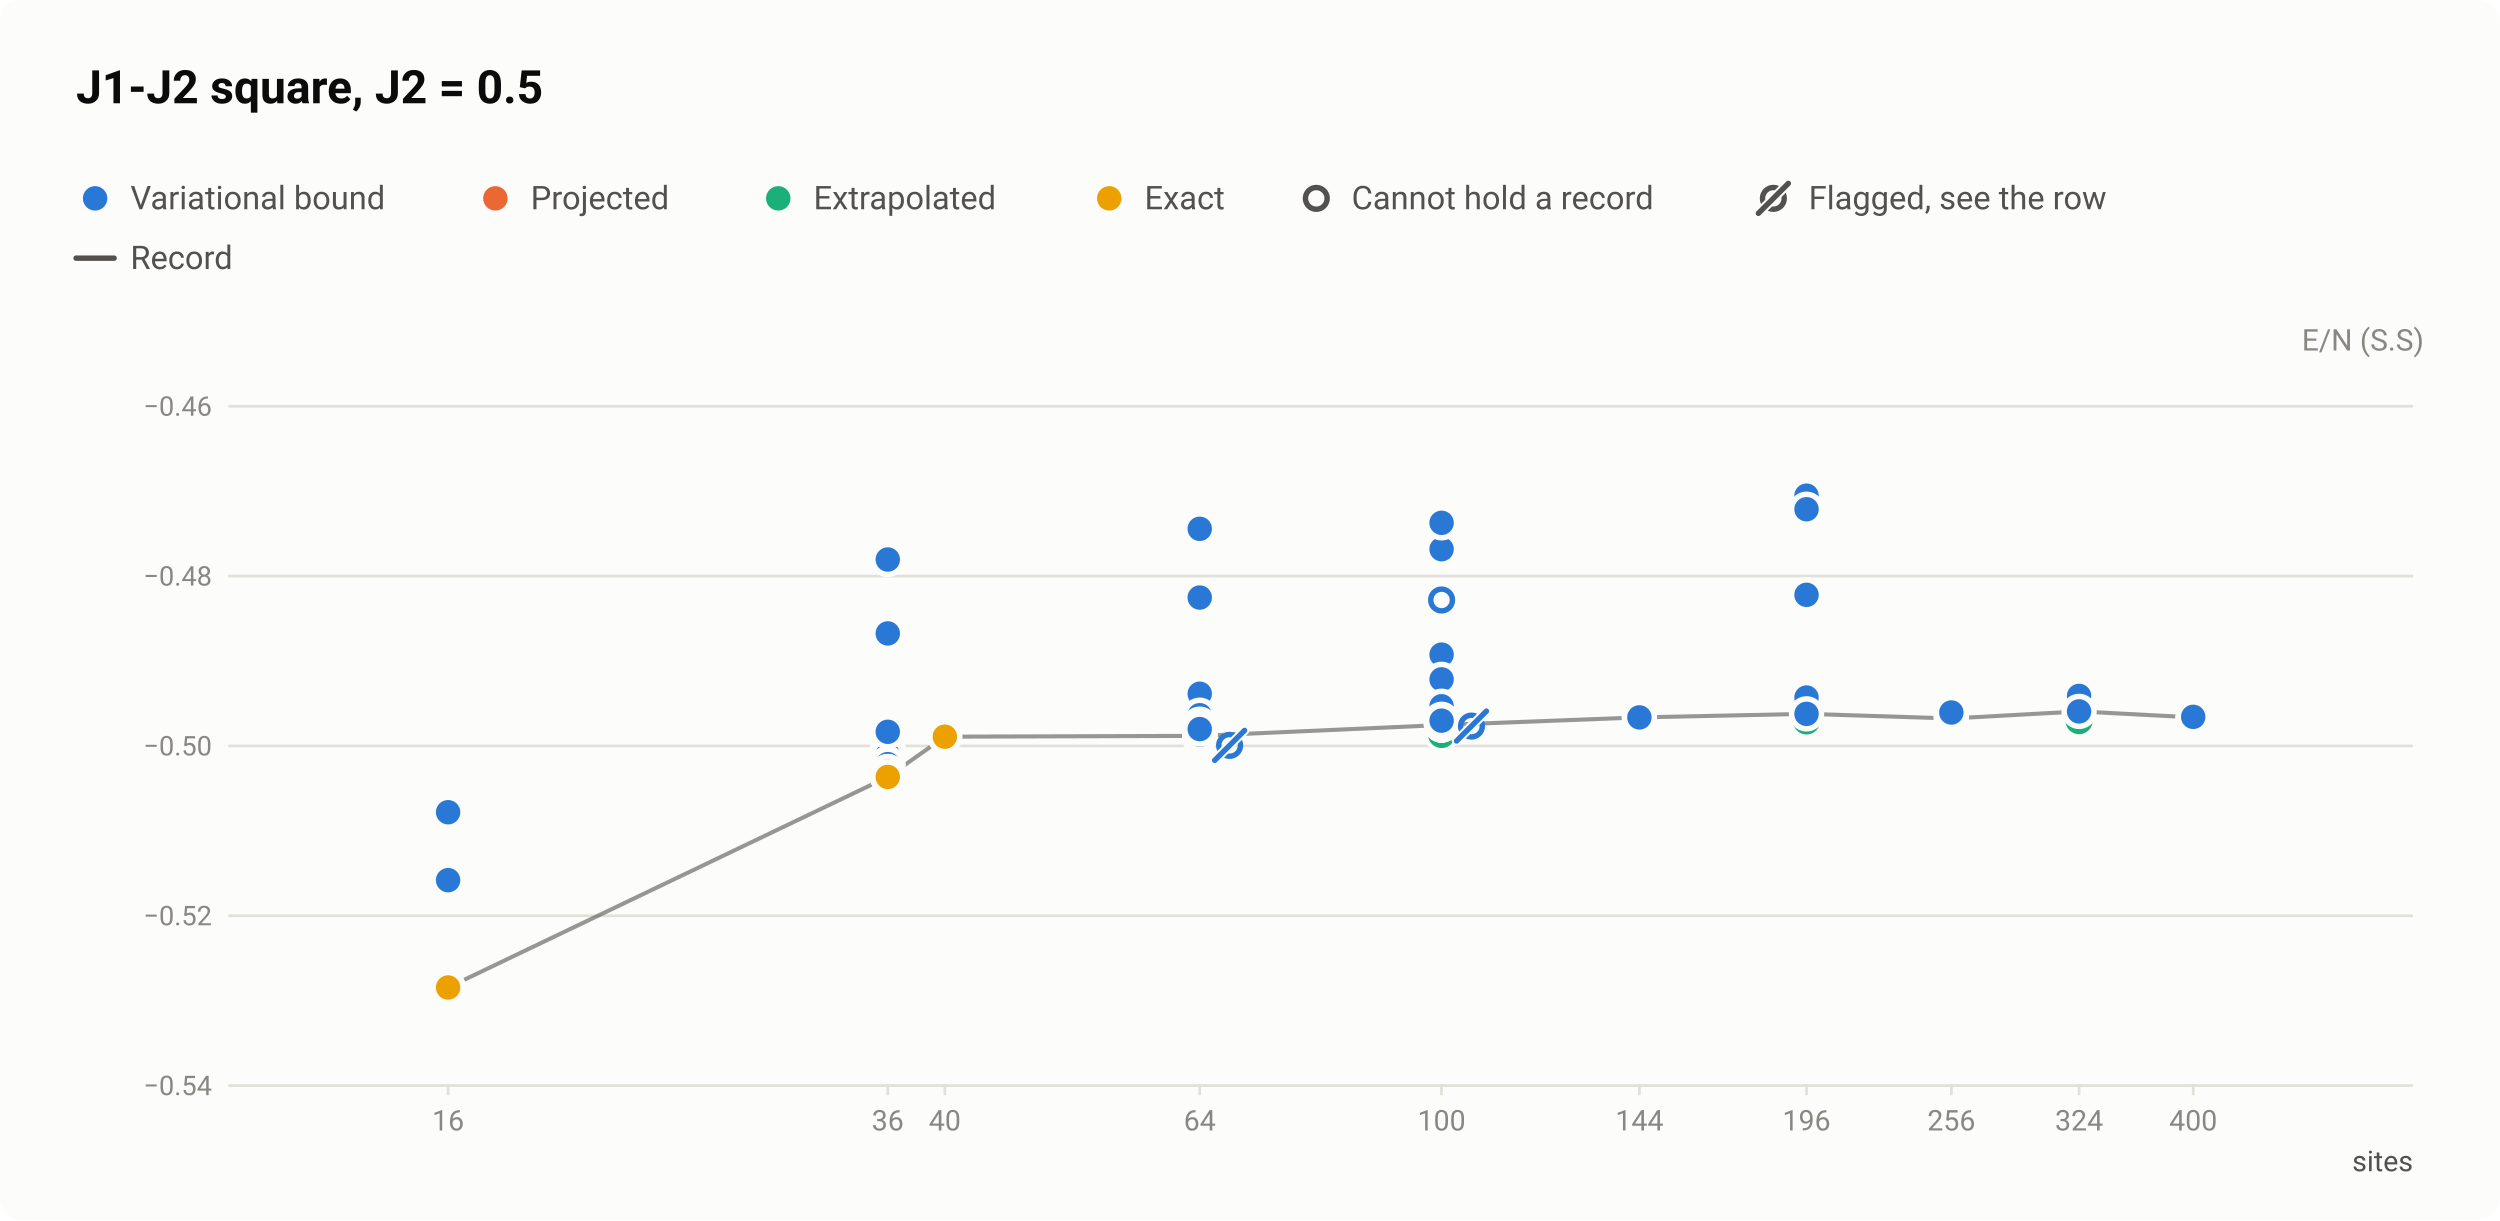
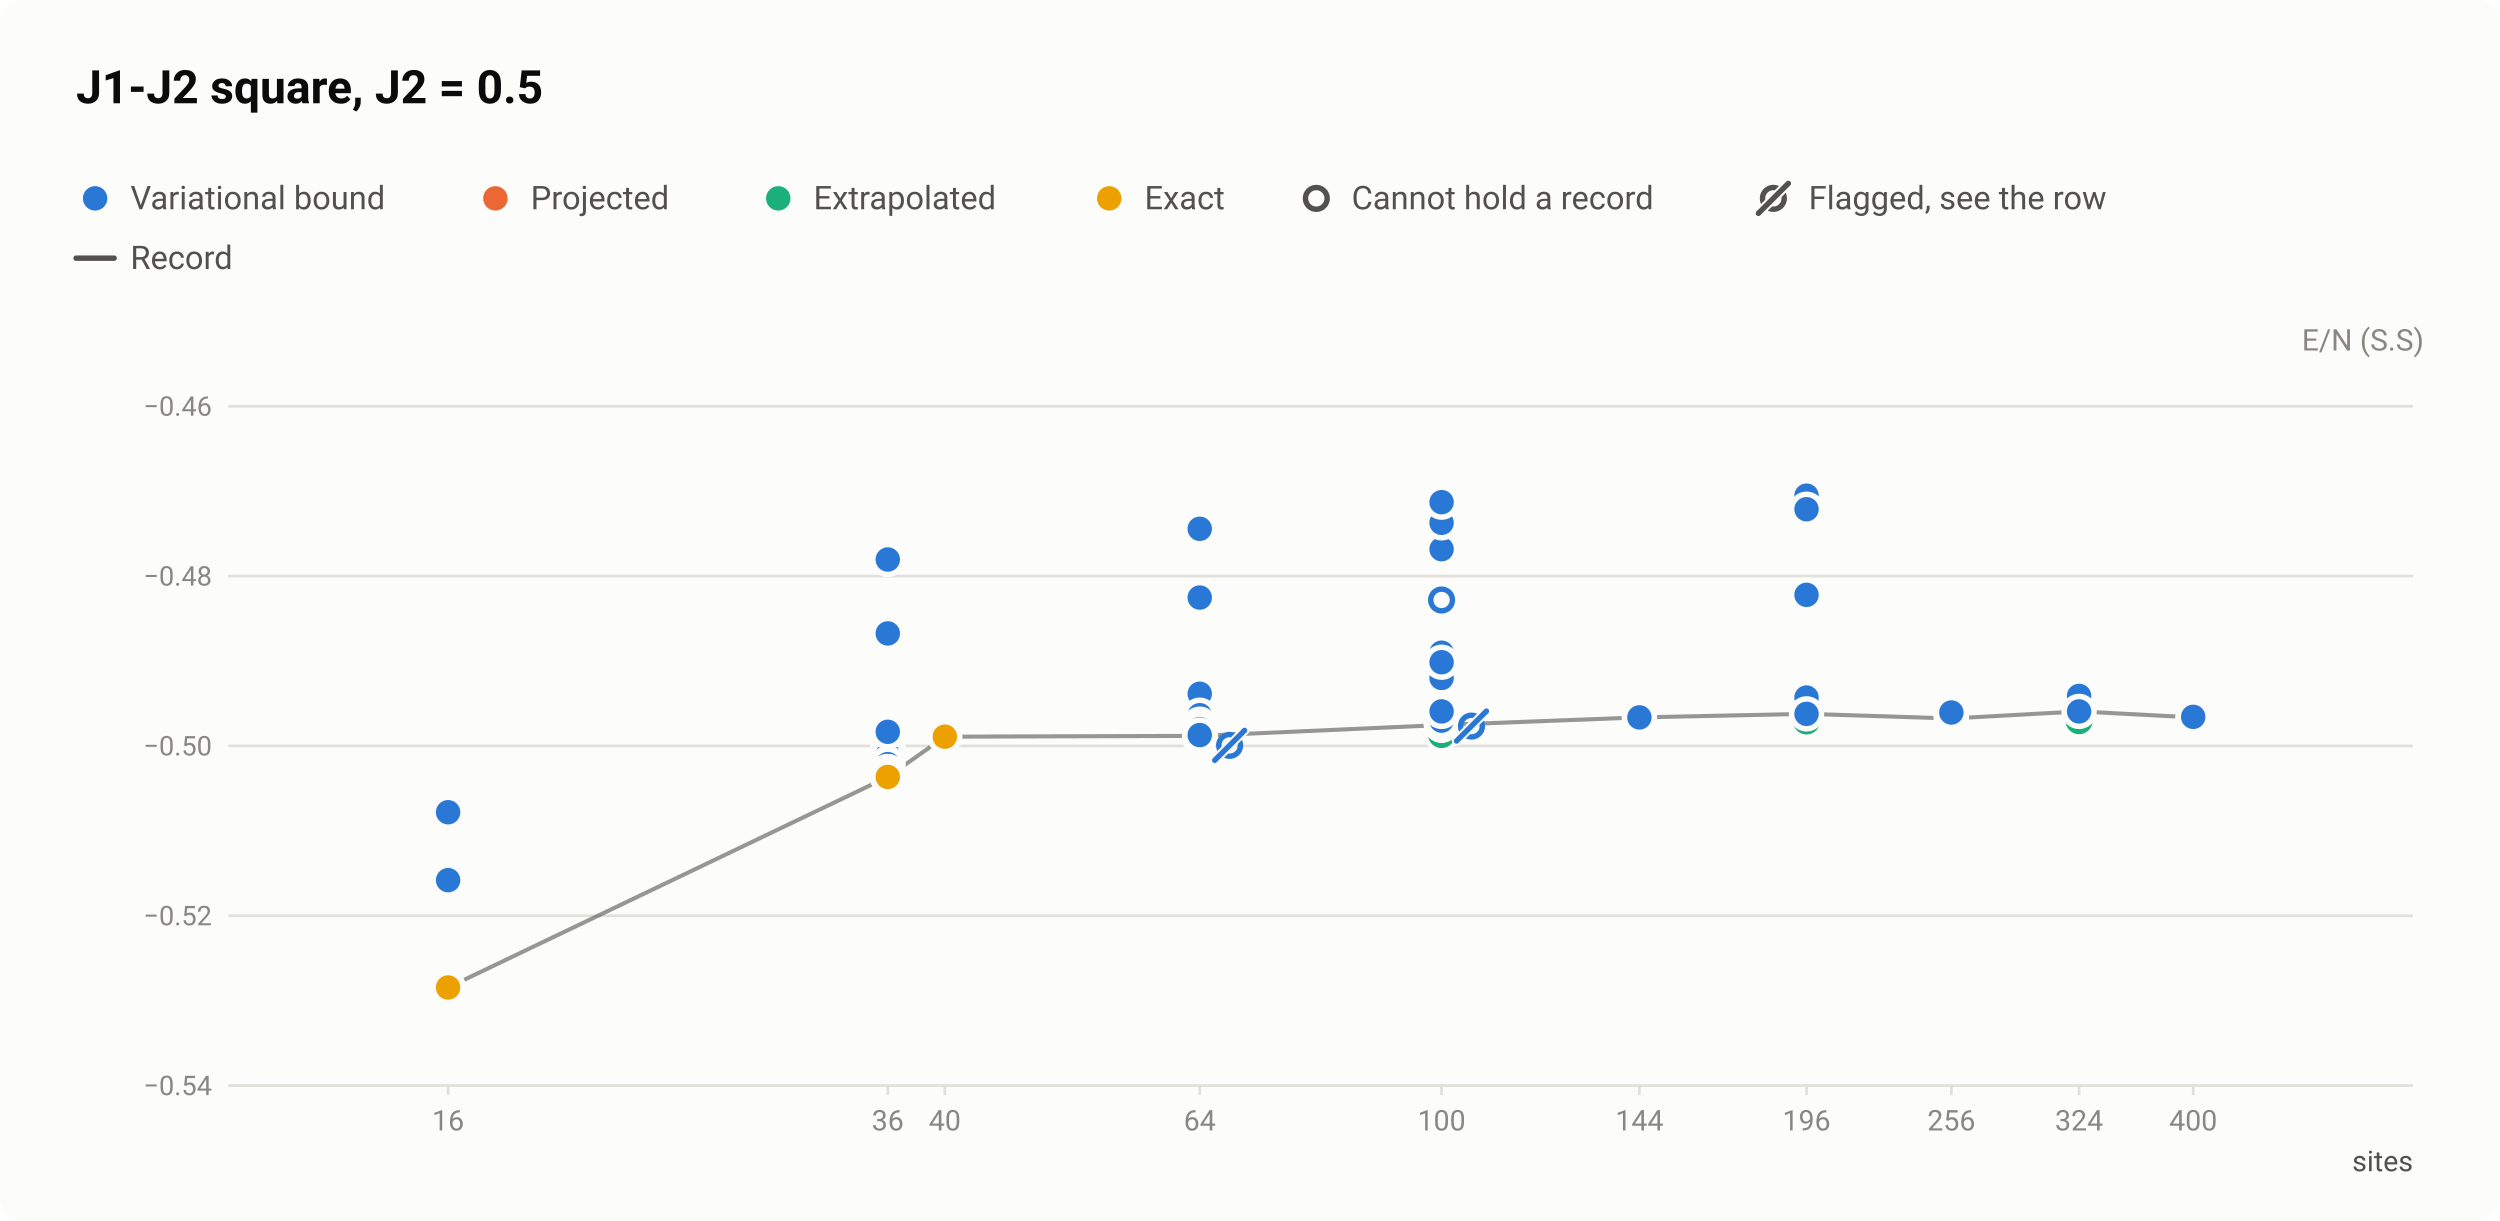
<svg xmlns="http://www.w3.org/2000/svg" width="920" height="449" viewBox="0 0 920 449" role="img" aria-labelledby="title desc">
  <style>text{font-family:system-ui,-apple-system,"Segoe UI",Roboto,"Helvetica Neue",Arial,sans-serif}</style>
  <rect width="920" height="449" rx="8" fill="#fcfcfb" />
  <text x="28" y="38" font-size="17" fill="#0b0b0b" font-weight="600">J1-J2 square, J2 = 0.5</text>
  <circle cx="35" cy="73" r="6.5" fill="#fcfcfb" />
  <circle cx="35" cy="73" r="4.5" fill="#2a78d6" />
  <text x="48" y="77" font-size="12" fill="#52514e">Variational bound</text>
  <circle cx="182.3" cy="73" r="6.5" fill="#fcfcfb" />
  <circle cx="182.3" cy="73" r="4.5" fill="#eb6834" />
  <text x="195.3" y="77" font-size="12" fill="#52514e">Projected</text>
  <circle cx="286.4" cy="73" r="6.5" fill="#fcfcfb" />
  <circle cx="286.4" cy="73" r="4.5" fill="#1baf7a" />
  <text x="299.4" y="77" font-size="12" fill="#52514e">Extrapolated</text>
  <circle cx="408.2" cy="73" r="6.5" fill="#fcfcfb" />
  <circle cx="408.2" cy="73" r="4.5" fill="#eda100" />
  <text x="421.2" y="77" font-size="12" fill="#52514e">Exact</text>
  <circle cx="484.4" cy="73" r="6.5" fill="#fcfcfb" />
  <circle cx="484.4" cy="73" r="4" fill="#fcfcfb" stroke="#52514e" stroke-width="2" />
  <text x="497.4" y="77" font-size="12" fill="#52514e">Cannot hold a record</text>
  <circle cx="652.6" cy="73" r="4" fill="none" stroke="#52514e" stroke-width="2" />
  <path d="M647.1 78.5L658.1 67.5" stroke="#fcfcfb" stroke-width="3.5" stroke-linecap="round" />
  <path d="M647.1 78.5L658.1 67.5" stroke="#52514e" stroke-width="2" stroke-linecap="round" />
  <text x="665.6" y="77" font-size="12" fill="#52514e">Flagged, see the row</text>
  <path d="M28 95H42" stroke="#52514e" stroke-width="2" stroke-linecap="round" />
  <text x="48" y="99" font-size="12" fill="#52514e">Record</text>
  <text x="892" y="129" font-size="11" fill="#898781" text-anchor="end">E/N (S.S)</text>
  <path d="M84 399.5H888" stroke="#e1e0d9" stroke-width="1" />
  <text x="78" y="403" font-size="10" fill="#898781" text-anchor="end" style="font-variant-numeric:tabular-nums">−0.54</text>
  <path d="M84 337H888" stroke="#e1e0d9" stroke-width="1" />
  <text x="78" y="340.5" font-size="10" fill="#898781" text-anchor="end" style="font-variant-numeric:tabular-nums">−0.52</text>
  <path d="M84 274.5H888" stroke="#e1e0d9" stroke-width="1" />
  <text x="78" y="278" font-size="10" fill="#898781" text-anchor="end" style="font-variant-numeric:tabular-nums">−0.50</text>
  <path d="M84 212H888" stroke="#e1e0d9" stroke-width="1" />
  <text x="78" y="215.5" font-size="10" fill="#898781" text-anchor="end" style="font-variant-numeric:tabular-nums">−0.48</text>
  <path d="M84 149.5H888" stroke="#e1e0d9" stroke-width="1" />
  <text x="78" y="153" font-size="10" fill="#898781" text-anchor="end" style="font-variant-numeric:tabular-nums">−0.46</text>
  <path d="M164.9 399v4" stroke="#e1e0d9" stroke-width="1" />
  <text x="164.9" y="416" font-size="10.5" fill="#898781" text-anchor="middle" style="font-variant-numeric:tabular-nums">16</text>
  <path d="M326.7 399v4" stroke="#e1e0d9" stroke-width="1" />
  <text x="326.7" y="416" font-size="10.5" fill="#898781" text-anchor="middle" style="font-variant-numeric:tabular-nums">36</text>
  <path d="M347.7 399v4" stroke="#e1e0d9" stroke-width="1" />
  <text x="347.7" y="416" font-size="10.5" fill="#898781" text-anchor="middle" style="font-variant-numeric:tabular-nums">40</text>
  <path d="M441.5 399v4" stroke="#e1e0d9" stroke-width="1" />
  <text x="441.5" y="416" font-size="10.5" fill="#898781" text-anchor="middle" style="font-variant-numeric:tabular-nums">64</text>
  <path d="M530.5 399v4" stroke="#e1e0d9" stroke-width="1" />
  <text x="530.5" y="416" font-size="10.5" fill="#898781" text-anchor="middle" style="font-variant-numeric:tabular-nums">100</text>
  <path d="M603.3 399v4" stroke="#e1e0d9" stroke-width="1" />
  <text x="603.3" y="416" font-size="10.5" fill="#898781" text-anchor="middle" style="font-variant-numeric:tabular-nums">144</text>
  <path d="M664.8 399v4" stroke="#e1e0d9" stroke-width="1" />
  <text x="664.8" y="416" font-size="10.5" fill="#898781" text-anchor="middle" style="font-variant-numeric:tabular-nums">196</text>
  <path d="M718.1 399v4" stroke="#e1e0d9" stroke-width="1" />
  <text x="718.1" y="416" font-size="10.5" fill="#898781" text-anchor="middle" style="font-variant-numeric:tabular-nums">256</text>
  <path d="M765.1 399v4" stroke="#e1e0d9" stroke-width="1" />
  <text x="765.1" y="416" font-size="10.5" fill="#898781" text-anchor="middle" style="font-variant-numeric:tabular-nums">324</text>
  <path d="M807.1 399v4" stroke="#e1e0d9" stroke-width="1" />
  <text x="807.1" y="416" font-size="10.5" fill="#898781" text-anchor="middle" style="font-variant-numeric:tabular-nums">400</text>
  <text x="888" y="431" font-size="10.5" fill="#52514e" text-anchor="end">sites</text>
  <path d="M164.9 363.4L326.7 285.9L347.7 271.1L441.5 270.8L530.5 266.8L603.3 264L664.8 262.7L718.1 264.4L765.1 261.8L807.1 264" fill="none" stroke="#52514e" stroke-width="1.5" stroke-linejoin="round" opacity="0.6" />
  <a class="pt" href="/instances/#r-J1J2_square_36_P_0_5-8cfd5f87">
    <circle cx="326.7" cy="285.9" r="6.5" fill="#fcfcfb" />
    <circle cx="326.7" cy="285.9" r="4" fill="#fcfcfb" stroke="#1baf7a" stroke-width="2" />
  </a>
  <a class="pt" href="/instances/#r-J1J2_square_36_P_0_5-20568100">
    <circle cx="326.7" cy="285.9" r="6.5" fill="#fcfcfb" />
    <circle cx="326.7" cy="285.9" r="4" fill="#fcfcfb" stroke="#1baf7a" stroke-width="2" />
  </a>
  <a class="pt" href="/instances/#r-J1J2_square_36_P_0_5-94738eef">
    <circle cx="326.7" cy="275.2" r="6.5" fill="#fcfcfb" />
    <circle cx="326.7" cy="275.2" r="4" fill="#fcfcfb" stroke="#2a78d6" stroke-width="2" />
  </a>
  <a class="pt" href="/instances/#r-J1J2_square_36_P_0_5-f36d2972">
    <circle cx="326.7" cy="274.6" r="6.5" fill="#fcfcfb" />
    <circle cx="326.7" cy="274.6" r="4" fill="#fcfcfb" stroke="#2a78d6" stroke-width="2" />
  </a>
  <a class="pt" href="/instances/#r-J1J2_square_36_P_0_5-a50ea934">
    <circle cx="326.7" cy="283.3" r="6.5" fill="#fcfcfb" />
    <circle cx="326.7" cy="283.3" r="4" fill="#fcfcfb" stroke="#2a78d6" stroke-width="2" />
  </a>
  <a class="pt" href="/instances/#r-J1J2_square_64_P_0_5-7c41cbb0">
    <circle cx="441.5" cy="271.1" r="6.5" fill="#fcfcfb" />
    <circle cx="441.5" cy="271.1" r="4" fill="#fcfcfb" stroke="#1baf7a" stroke-width="2" />
  </a>
  <a class="pt" href="/instances/#r-J1J2_square_64_P_0_5-4157ab2d">
    <circle cx="441.5" cy="271.5" r="6.5" fill="#fcfcfb" />
    <circle cx="441.5" cy="271.5" r="4" fill="#fcfcfb" stroke="#1baf7a" stroke-width="2" />
  </a>
  <a class="pt" href="/instances/#r-J1J2_square_64_P_0_5-bf96b868">
    <circle cx="441.5" cy="268.1" r="6.5" fill="#fcfcfb" />
    <circle cx="441.5" cy="268.1" r="4" fill="#fcfcfb" stroke="#2a78d6" stroke-width="2" />
  </a>
  <a class="pt" href="/instances/#r-J1J2_square_64_P_0_5-f9896996">
    <circle cx="441.5" cy="269.2" r="6.5" fill="#fcfcfb" />
    <circle cx="441.5" cy="269.2" r="4" fill="#fcfcfb" stroke="#2a78d6" stroke-width="2" />
  </a>
  <a class="pt" href="/instances/#r-J1J2_square_100_P_0_5-0d29e698">
    <circle cx="530.5" cy="266.9" r="6.5" fill="#fcfcfb" />
    <circle cx="530.5" cy="266.9" r="4" fill="#fcfcfb" stroke="#1baf7a" stroke-width="2" />
  </a>
  <a class="pt" href="/instances/#r-J1J2_square_100_P_0_5-436a35de">
    <circle cx="530.5" cy="267.2" r="6.5" fill="#fcfcfb" />
    <circle cx="530.5" cy="267.2" r="4" fill="#fcfcfb" stroke="#1baf7a" stroke-width="2" />
  </a>
  <a class="pt" href="/instances/#r-J1J2_square_100_P_0_5-c8ae4a0b">
    <circle cx="530.5" cy="270.3" r="6.5" fill="#fcfcfb" />
    <circle cx="530.5" cy="270.3" r="4" fill="#fcfcfb" stroke="#1baf7a" stroke-width="2" />
  </a>
  <a class="pt" href="/instances/#r-J1J2_square_100_P_0_5-bd24830a">
    <circle cx="530.5" cy="265.9" r="6.5" fill="#fcfcfb" />
    <circle cx="530.5" cy="265.9" r="4" fill="#fcfcfb" stroke="#2a78d6" stroke-width="2" />
  </a>
  <a class="pt" href="/instances/#r-J1J2_square_100_P_0_5-ba376dfb">
    <circle cx="530.5" cy="191.5" r="6.5" fill="#fcfcfb" />
    <circle cx="530.5" cy="191.5" r="4" fill="#fcfcfb" stroke="#2a78d6" stroke-width="2" />
  </a>
  <a class="pt" href="/instances/#r-J1J2_square_100_P_0_5-ba8561f0">
    <circle cx="530.5" cy="220.8" r="6.5" fill="#fcfcfb" />
    <circle cx="530.5" cy="220.8" r="4" fill="#fcfcfb" stroke="#2a78d6" stroke-width="2" />
  </a>
  <a class="pt" href="/instances/#r-J1J2_square_100_P_0_5-ca9441f3">
    <circle cx="530.5" cy="263.9" r="6.5" fill="#fcfcfb" />
    <circle cx="530.5" cy="263.9" r="4" fill="#fcfcfb" stroke="#2a78d6" stroke-width="2" />
  </a>
  <a class="pt" href="/instances/#r-J1J2_square_100_P_0_5-b865bd5e">
    <circle cx="530.5" cy="266.7" r="6.5" fill="#fcfcfb" />
    <circle cx="530.5" cy="266.7" r="4" fill="#fcfcfb" stroke="#2a78d6" stroke-width="2" />
  </a>
  <a class="pt" href="/instances/#r-J1J2_square_196_P_0_5-58d82d4d">
    <circle cx="664.8" cy="265.3" r="6.5" fill="#fcfcfb" />
    <circle cx="664.8" cy="265.3" r="4" fill="#fcfcfb" stroke="#1baf7a" stroke-width="2" />
  </a>
  <a class="pt" href="/instances/#r-J1J2_square_256_P_0_5-29c941f7">
    <circle cx="718.1" cy="262.3" r="6.5" fill="#fcfcfb" />
    <circle cx="718.1" cy="262.3" r="4" fill="#fcfcfb" stroke="#2a78d6" stroke-width="2" />
  </a>
  <a class="pt" href="/instances/#r-J1J2_square_324_P_0_5-aa3663c4">
    <circle cx="765.1" cy="265.2" r="6.5" fill="#fcfcfb" />
    <circle cx="765.1" cy="265.2" r="4" fill="#fcfcfb" stroke="#1baf7a" stroke-width="2" />
  </a>
  <a class="pt" href="/instances/#r-J1J2_square_400_P_0_5-1e467208">
    <circle cx="807.1" cy="264.1" r="6.5" fill="#fcfcfb" />
    <circle cx="807.1" cy="264.1" r="4" fill="#fcfcfb" stroke="#1baf7a" stroke-width="2" />
  </a>
  <a class="pt" href="/instances/#r-J1J2_square_16_P_0_5-f0c0b678">
    <circle cx="164.9" cy="363.4" r="6.5" fill="#fcfcfb" />
    <circle cx="164.9" cy="363.4" r="4.5" fill="#2a78d6" />
  </a>
  <a class="pt" href="/instances/#r-J1J2_square_16_P_0_5-cc10bf40">
    <circle cx="164.9" cy="363.4" r="6.5" fill="#fcfcfb" />
    <circle cx="164.9" cy="363.4" r="4.5" fill="#2a78d6" />
  </a>
  <a class="pt" href="/instances/#r-J1J2_square_16_P_0_5-7477c6d7">
    <circle cx="164.9" cy="323.9" r="6.5" fill="#fcfcfb" />
    <circle cx="164.9" cy="323.9" r="4.5" fill="#2a78d6" />
  </a>
  <a class="pt" href="/instances/#r-J1J2_square_16_P_0_5-4921131a">
    <circle cx="164.9" cy="298.9" r="6.5" fill="#fcfcfb" />
    <circle cx="164.9" cy="298.9" r="4.5" fill="#2a78d6" />
  </a>
  <a class="pt" href="/instances/#r-J1J2_square_16_P_0_5-66acd975">
    <circle cx="164.9" cy="363.4" r="6.5" fill="#fcfcfb" />
    <circle cx="164.9" cy="363.4" r="4.5" fill="#2a78d6" />
  </a>
  <a class="pt" href="/instances/#r-J1J2_square_36_P_0_5-b8ed88b5">
    <circle cx="326.7" cy="285.9" r="6.5" fill="#fcfcfb" />
    <circle cx="326.7" cy="285.9" r="4.5" fill="#2a78d6" />
  </a>
  <a class="pt" href="/instances/#r-J1J2_square_36_P_0_5-40590522">
    <circle cx="326.7" cy="285.7" r="6.5" fill="#fcfcfb" />
    <circle cx="326.7" cy="285.7" r="4.5" fill="#2a78d6" />
  </a>
  <a class="pt" href="/instances/#r-J1J2_square_36_P_0_5-97faa9ed">
    <circle cx="326.7" cy="277.6" r="6.5" fill="#fcfcfb" />
    <circle cx="326.7" cy="277.6" r="4.5" fill="#2a78d6" />
  </a>
  <a class="pt" href="/instances/#r-J1J2_square_36_P_0_5-7c4038d0">
    <circle cx="326.7" cy="282.1" r="6.5" fill="#fcfcfb" />
    <circle cx="326.7" cy="282.1" r="4.5" fill="#2a78d6" />
  </a>
  <a class="pt" href="/instances/#r-J1J2_square_36_P_0_5-6451bead">
    <circle cx="326.7" cy="233.1" r="6.5" fill="#fcfcfb" />
    <circle cx="326.7" cy="233.1" r="4.5" fill="#2a78d6" />
  </a>
  <a class="pt" href="/instances/#r-J1J2_square_36_P_0_5-0c5ff5b1">
    <circle cx="326.7" cy="205.9" r="6.5" fill="#fcfcfb" />
    <circle cx="326.7" cy="205.9" r="4.5" fill="#2a78d6" />
  </a>
  <a class="pt" href="/instances/#r-J1J2_square_36_P_0_5-9ad4136f">
    <circle cx="326.7" cy="285.8" r="6.5" fill="#fcfcfb" />
    <circle cx="326.7" cy="285.8" r="4.5" fill="#2a78d6" />
  </a>
  <a class="pt" href="/instances/#r-J1J2_square_36_P_0_5-fd38dfff">
    <circle cx="326.7" cy="285.7" r="6.5" fill="#fcfcfb" />
    <circle cx="326.7" cy="285.7" r="4.5" fill="#2a78d6" />
  </a>
  <a class="pt" href="/instances/#r-J1J2_square_36_P_0_5-38aa99fb">
    <circle cx="326.7" cy="285.4" r="6.5" fill="#fcfcfb" />
    <circle cx="326.7" cy="285.4" r="4.5" fill="#2a78d6" />
  </a>
  <a class="pt" href="/instances/#r-J1J2_square_36_P_0_5-d9203e5e">
    <circle cx="326.7" cy="279.8" r="6.5" fill="#fcfcfb" />
    <circle cx="326.7" cy="279.8" r="4.5" fill="#2a78d6" />
  </a>
  <a class="pt" href="/instances/#r-J1J2_square_36_P_0_5-c30c17bd">
    <circle cx="326.7" cy="277.7" r="6.5" fill="#fcfcfb" />
    <circle cx="326.7" cy="277.7" r="4.5" fill="#2a78d6" />
  </a>
  <a class="pt" href="/instances/#r-J1J2_square_36_P_0_5-adf727fd">
    <circle cx="326.7" cy="284.1" r="6.5" fill="#fcfcfb" />
    <circle cx="326.7" cy="284.1" r="4.5" fill="#2a78d6" />
  </a>
  <a class="pt" href="/instances/#r-J1J2_square_36_P_0_5-510ae964">
    <circle cx="326.7" cy="285.2" r="6.5" fill="#fcfcfb" />
    <circle cx="326.7" cy="285.2" r="4.5" fill="#2a78d6" />
  </a>
  <a class="pt" href="/instances/#r-J1J2_square_36_P_0_5-75b0808d">
    <circle cx="326.7" cy="285.8" r="6.5" fill="#fcfcfb" />
    <circle cx="326.7" cy="285.8" r="4.5" fill="#2a78d6" />
  </a>
  <a class="pt" href="/instances/#r-J1J2_square_36_P_0_5-7fc19388">
    <circle cx="326.7" cy="285.9" r="6.5" fill="#fcfcfb" />
    <circle cx="326.7" cy="285.9" r="4.5" fill="#2a78d6" />
  </a>
  <a class="pt" href="/instances/#r-J1J2_square_36_P_0_5-dd962e07">
    <circle cx="326.7" cy="285.9" r="6.5" fill="#fcfcfb" />
    <circle cx="326.7" cy="285.9" r="4.5" fill="#2a78d6" />
  </a>
  <a class="pt" href="/instances/#r-J1J2_square_36_P_0_5-cf5580cd">
    <circle cx="326.7" cy="269.3" r="6.5" fill="#fcfcfb" />
    <circle cx="326.7" cy="269.3" r="4.5" fill="#2a78d6" />
  </a>
  <a class="pt" href="/instances/#r-J1J2_square_36_P_0_5-96c5892e">
    <circle cx="326.7" cy="280.9" r="6.5" fill="#fcfcfb" />
    <circle cx="326.7" cy="280.9" r="4.5" fill="#2a78d6" />
  </a>
  <a class="pt" href="/instances/#r-J1J2_square_36_P_0_5-51cee0f9">
    <circle cx="326.7" cy="281.2" r="6.5" fill="#fcfcfb" />
    <circle cx="326.7" cy="281.2" r="4.5" fill="#2a78d6" />
  </a>
  <a class="pt" href="/instances/#r-J1J2_square_36_P_0_5-d69ace1f">
    <circle cx="326.7" cy="284.2" r="6.5" fill="#fcfcfb" />
    <circle cx="326.7" cy="284.2" r="4.5" fill="#2a78d6" />
  </a>
  <a class="pt" href="/instances/#r-J1J2_square_36_P_0_5-032ac67d">
    <circle cx="326.7" cy="283.9" r="6.5" fill="#fcfcfb" />
    <circle cx="326.7" cy="283.9" r="4.5" fill="#2a78d6" />
  </a>
  <a class="pt" href="/instances/#r-J1J2_square_36_P_0_5-5988ccac">
    <circle cx="326.7" cy="284.1" r="6.5" fill="#fcfcfb" />
    <circle cx="326.7" cy="284.1" r="4.5" fill="#2a78d6" />
  </a>
  <a class="pt" href="/instances/#r-J1J2_square_36_P_0_5-8caa8a73">
    <circle cx="326.7" cy="284" r="6.5" fill="#fcfcfb" />
    <circle cx="326.7" cy="284" r="4.5" fill="#2a78d6" />
  </a>
+   <a class="pt" href="/instances/#r-J1J2_square_36_P_0_5-c0e4b50a">
+     <circle cx="326.7" cy="285.8" r="6.5" fill="#fcfcfb" />
+     <circle cx="326.7" cy="285.8" r="4.5" fill="#2a78d6" />
+   </a>
  <a class="pt" href="/instances/#r-J1J2_square_64_P_0_5-90a86484">
    <circle cx="441.5" cy="270.8" r="6.5" fill="#fcfcfb" />
    <circle cx="441.5" cy="270.8" r="4.5" fill="#2a78d6" />
  </a>
  <a class="pt" href="/instances/#r-J1J2_square_64_P_0_5-8bc1dbc4">
    <circle cx="441.5" cy="269.8" r="6.5" fill="#fcfcfb" />
    <circle cx="441.5" cy="269.8" r="4.5" fill="#2a78d6" />
  </a>
  <a class="pt" href="/instances/#r-J1J2_square_64_P_0_5-a2d499ba">
    <circle cx="441.5" cy="263.2" r="6.5" fill="#fcfcfb" />
    <circle cx="441.5" cy="263.2" r="4.5" fill="#2a78d6" />
  </a>
  <a class="pt" href="/instances/#r-J1J2_square_64_P_0_5-f9c26691">
    <circle cx="441.5" cy="255.3" r="6.5" fill="#fcfcfb" />
    <circle cx="441.5" cy="255.3" r="4.5" fill="#2a78d6" />
  </a>
  <a class="pt" href="/instances/#r-J1J2_square_64_P_0_5-cd3e8d7f">
    <circle cx="441.5" cy="219.9" r="6.5" fill="#fcfcfb" />
    <circle cx="441.5" cy="219.9" r="4.5" fill="#2a78d6" />
  </a>
  <a class="pt" href="/instances/#r-J1J2_square_64_P_0_5-84457ced">
    <circle cx="441.5" cy="194.6" r="6.5" fill="#fcfcfb" />
    <circle cx="441.5" cy="194.6" r="4.5" fill="#2a78d6" />
  </a>
  <a class="pt" href="/instances/#r-J1J2_square_64_P_0_5-9df4f994">
    <circle cx="441.5" cy="269.5" r="6.5" fill="#fcfcfb" />
    <circle cx="441.5" cy="269.5" r="4.5" fill="#2a78d6" />
  </a>
  <a class="pt" href="/instances/#r-J1J2_square_64_P_0_5-820cddb6">
    <circle cx="441.5" cy="263.2" r="6.5" fill="#fcfcfb" />
    <circle cx="441.5" cy="263.2" r="4.5" fill="#2a78d6" />
  </a>
  <a class="pt" href="/instances/#r-J1J2_square_64_P_0_5-f1cc1a4e">
    <circle cx="441.5" cy="269.5" r="6.5" fill="#fcfcfb" />
    <circle cx="441.5" cy="269.5" r="4.5" fill="#2a78d6" />
  </a>
  <a class="pt" href="/instances/#r-J1J2_square_64_P_0_5-d2766279">
    <circle cx="441.5" cy="270.4" r="6.5" fill="#fcfcfb" />
    <circle cx="441.5" cy="270.4" r="4.5" fill="#2a78d6" />
  </a>
  <a class="pt" href="/instances/#r-J1J2_square_64_P_0_5-77a6c966">
    <circle cx="441.5" cy="266.5" r="6.5" fill="#fcfcfb" />
    <circle cx="441.5" cy="266.5" r="4.5" fill="#2a78d6" />
  </a>
  <a class="pt" href="/instances/#r-J1J2_square_64_P_0_5-7dbe9573">
    <circle cx="441.5" cy="267.6" r="6.5" fill="#fcfcfb" />
    <circle cx="441.5" cy="267.6" r="4.5" fill="#2a78d6" />
  </a>
  <a class="pt" href="/instances/#r-J1J2_square_64_P_0_5-59ffdf2d">
    <circle cx="441.5" cy="268.3" r="6.5" fill="#fcfcfb" />
    <circle cx="441.5" cy="268.3" r="4.5" fill="#2a78d6" />
  </a>
+   <a class="pt" href="/instances/#r-J1J2_square_64_P_0_5-b78ab302">
+     <circle cx="441.5" cy="270.5" r="6.5" fill="#fcfcfb" />
+     <circle cx="441.5" cy="270.5" r="4.5" fill="#2a78d6" />
+   </a>
  <a class="pt" href="/instances/#r-J1J2_square_100_P_0_5-20d3710a">
    <circle cx="530.5" cy="258.8" r="6.5" fill="#fcfcfb" />
    <circle cx="530.5" cy="258.8" r="4.5" fill="#2a78d6" />
  </a>
  <a class="pt" href="/instances/#r-J1J2_square_100_P_0_5-1f1857ad">
    <circle cx="530.5" cy="266.6" r="6.5" fill="#fcfcfb" />
    <circle cx="530.5" cy="266.6" r="4.5" fill="#2a78d6" />
  </a>
  <a class="pt" href="/instances/#r-J1J2_square_100_P_0_5-e7161a29">
    <circle cx="530.5" cy="259.6" r="6.5" fill="#fcfcfb" />
    <circle cx="530.5" cy="259.6" r="4.5" fill="#2a78d6" />
  </a>
  <a class="pt" href="/instances/#r-J1J2_square_100_P_0_5-5882cf39">
    <circle cx="530.5" cy="260.2" r="6.5" fill="#fcfcfb" />
    <circle cx="530.5" cy="260.2" r="4.5" fill="#2a78d6" />
  </a>
  <a class="pt" href="/instances/#r-J1J2_square_100_P_0_5-eadf26d7">
    <circle cx="530.5" cy="247.1" r="6.5" fill="#fcfcfb" />
    <circle cx="530.5" cy="247.1" r="4.5" fill="#2a78d6" />
  </a>
  <a class="pt" href="/instances/#r-J1J2_square_100_P_0_5-1b97fb43">
    <circle cx="530.5" cy="202.1" r="6.5" fill="#fcfcfb" />
    <circle cx="530.5" cy="202.1" r="4.5" fill="#2a78d6" />
  </a>
  <a class="pt" href="/instances/#r-J1J2_square_100_P_0_5-dbd2d87d">
    <circle cx="530.5" cy="192.4" r="6.5" fill="#fcfcfb" />
    <circle cx="530.5" cy="192.4" r="4.5" fill="#2a78d6" />
  </a>
  <a class="pt" href="/instances/#r-J1J2_square_100_P_0_5-01c51f6b">
    <circle cx="530.5" cy="266.8" r="6.5" fill="#fcfcfb" />
    <circle cx="530.5" cy="266.8" r="4.5" fill="#2a78d6" />
  </a>
  <a class="pt" href="/instances/#r-J1J2_square_100_P_0_5-222e496c">
    <circle cx="530.5" cy="266.6" r="6.5" fill="#fcfcfb" />
    <circle cx="530.5" cy="266.6" r="4.5" fill="#2a78d6" />
  </a>
  <a class="pt" href="/instances/#r-J1J2_square_100_P_0_5-fde6ab0d">
    <circle cx="530.5" cy="266.4" r="6.5" fill="#fcfcfb" />
    <circle cx="530.5" cy="266.4" r="4.5" fill="#2a78d6" />
  </a>
  <a class="pt" href="/instances/#r-J1J2_square_100_P_0_5-106137cc">
    <circle cx="530.5" cy="266.8" r="6.5" fill="#fcfcfb" />
    <circle cx="530.5" cy="266.8" r="4.5" fill="#2a78d6" />
  </a>
  <a class="pt" href="/instances/#r-J1J2_square_100_P_0_5-550cfc5a">
    <circle cx="530.5" cy="266.8" r="6.5" fill="#fcfcfb" />
    <circle cx="530.5" cy="266.8" r="4.5" fill="#2a78d6" />
  </a>
  <a class="pt" href="/instances/#r-J1J2_square_100_P_0_5-4acf1166">
    <circle cx="530.5" cy="266.7" r="6.5" fill="#fcfcfb" />
    <circle cx="530.5" cy="266.7" r="4.5" fill="#2a78d6" />
  </a>
  <a class="pt" href="/instances/#r-J1J2_square_100_P_0_5-d3aec6be">
    <circle cx="530.5" cy="259" r="6.5" fill="#fcfcfb" />
    <circle cx="530.5" cy="259" r="4.5" fill="#2a78d6" />
  </a>
  <a class="pt" href="/instances/#r-J1J2_square_100_P_0_5-56fb2faf">
    <circle cx="530.5" cy="265.2" r="6.5" fill="#fcfcfb" />
    <circle cx="530.5" cy="265.2" r="4.5" fill="#2a78d6" />
  </a>
  <a class="pt" href="/instances/#r-J1J2_square_100_P_0_5-4231b866">
    <circle cx="530.5" cy="266.3" r="6.5" fill="#fcfcfb" />
    <circle cx="530.5" cy="266.3" r="4.5" fill="#2a78d6" />
  </a>
  <a class="pt" href="/instances/#r-J1J2_square_100_P_0_5-55885c5f">
    <circle cx="530.5" cy="258.5" r="6.5" fill="#fcfcfb" />
    <circle cx="530.5" cy="258.5" r="4.5" fill="#2a78d6" />
  </a>
  <a class="pt" href="/instances/#r-J1J2_square_100_P_0_5-c7cd40e6">
    <circle cx="530.5" cy="259.3" r="6.5" fill="#fcfcfb" />
    <circle cx="530.5" cy="259.3" r="4.5" fill="#2a78d6" />
  </a>
  <a class="pt" href="/instances/#r-J1J2_square_100_P_0_5-1d14a6d4">
    <circle cx="530.5" cy="260" r="6.5" fill="#fcfcfb" />
    <circle cx="530.5" cy="260" r="4.5" fill="#2a78d6" />
  </a>
  <a class="pt" href="/instances/#r-J1J2_square_100_P_0_5-8b8793a1">
    <circle cx="530.5" cy="260.9" r="6.5" fill="#fcfcfb" />
    <circle cx="530.5" cy="260.9" r="4.5" fill="#2a78d6" />
  </a>
  <a class="pt" href="/instances/#r-J1J2_square_100_P_0_5-4fffb1b5">
    <circle cx="530.5" cy="264" r="6.5" fill="#fcfcfb" />
    <circle cx="530.5" cy="264" r="4.5" fill="#2a78d6" />
  </a>
  <a class="pt" href="/instances/#r-J1J2_square_100_P_0_5-2d7a4b60">
    <circle cx="530.5" cy="240.9" r="6.5" fill="#fcfcfb" />
    <circle cx="530.5" cy="240.9" r="4.5" fill="#2a78d6" />
  </a>
  <a class="pt" href="/instances/#r-J1J2_square_100_P_0_5-174ddb14">
    <circle cx="530.5" cy="257.6" r="6.5" fill="#fcfcfb" />
    <circle cx="530.5" cy="257.6" r="4.5" fill="#2a78d6" />
  </a>
  <a class="pt" href="/instances/#r-J1J2_square_100_P_0_5-769ef07a">
    <circle cx="530.5" cy="257.5" r="6.5" fill="#fcfcfb" />
    <circle cx="530.5" cy="257.5" r="4.5" fill="#2a78d6" />
  </a>
  <a class="pt" href="/instances/#r-J1J2_square_100_P_0_5-98f6f185">
    <circle cx="530.5" cy="260.3" r="6.5" fill="#fcfcfb" />
    <circle cx="530.5" cy="260.3" r="4.5" fill="#2a78d6" />
  </a>
  <a class="pt" href="/instances/#r-J1J2_square_100_P_0_5-3b1ed168">
    <circle cx="530.5" cy="260.7" r="6.5" fill="#fcfcfb" />
    <circle cx="530.5" cy="260.7" r="4.5" fill="#2a78d6" />
  </a>
  <a class="pt" href="/instances/#r-J1J2_square_100_P_0_5-4e8c1e23">
    <circle cx="530.5" cy="261.1" r="6.5" fill="#fcfcfb" />
    <circle cx="530.5" cy="261.1" r="4.5" fill="#2a78d6" />
  </a>
  <a class="pt" href="/instances/#r-J1J2_square_100_P_0_5-a50bb628">
    <circle cx="530.5" cy="265.2" r="6.5" fill="#fcfcfb" />
    <circle cx="530.5" cy="265.2" r="4.5" fill="#2a78d6" />
  </a>
  <a class="pt" href="/instances/#r-J1J2_square_100_P_0_5-a28c6daf">
    <circle cx="530.5" cy="266" r="6.5" fill="#fcfcfb" />
    <circle cx="530.5" cy="266" r="4.5" fill="#2a78d6" />
  </a>
  <a class="pt" href="/instances/#r-J1J2_square_100_P_0_5-5813d2c9">
    <circle cx="530.5" cy="266.1" r="6.5" fill="#fcfcfb" />
    <circle cx="530.5" cy="266.1" r="4.5" fill="#2a78d6" />
  </a>
  <a class="pt" href="/instances/#r-J1J2_square_100_P_0_5-7390e4e5">
    <circle cx="530.5" cy="266.6" r="6.5" fill="#fcfcfb" />
    <circle cx="530.5" cy="266.6" r="4.5" fill="#2a78d6" />
  </a>
  <a class="pt" href="/instances/#r-J1J2_square_100_P_0_5-4bddc528">
    <circle cx="530.5" cy="261.2" r="6.5" fill="#fcfcfb" />
    <circle cx="530.5" cy="261.2" r="4.5" fill="#2a78d6" />
  </a>
  <a class="pt" href="/instances/#r-J1J2_square_100_P_0_5-bf0ea1c7">
    <circle cx="530.5" cy="261.4" r="6.5" fill="#fcfcfb" />
    <circle cx="530.5" cy="261.4" r="4.5" fill="#2a78d6" />
  </a>
  <a class="pt" href="/instances/#r-J1J2_square_100_P_0_5-bdfeeb4d">
    <circle cx="530.5" cy="261.3" r="6.5" fill="#fcfcfb" />
    <circle cx="530.5" cy="261.3" r="4.5" fill="#2a78d6" />
  </a>
  <a class="pt" href="/instances/#r-J1J2_square_100_P_0_5-0f8ea7cb">
    <circle cx="530.5" cy="258.9" r="6.5" fill="#fcfcfb" />
    <circle cx="530.5" cy="258.9" r="4.5" fill="#2a78d6" />
  </a>
  <a class="pt" href="/instances/#r-J1J2_square_100_P_0_5-dbab5a8c">
    <circle cx="530.5" cy="250" r="6.5" fill="#fcfcfb" />
    <circle cx="530.5" cy="250" r="4.5" fill="#2a78d6" />
  </a>
  <a class="pt" href="/instances/#r-J1J2_square_100_P_0_5-441c1a72">
    <circle cx="530.5" cy="259.9" r="6.5" fill="#fcfcfb" />
    <circle cx="530.5" cy="259.9" r="4.5" fill="#2a78d6" />
  </a>
  <a class="pt" href="/instances/#r-J1J2_square_100_P_0_5-0c62bd86">
    <circle cx="530.5" cy="264.7" r="6.5" fill="#fcfcfb" />
    <circle cx="530.5" cy="264.7" r="4.5" fill="#2a78d6" />
  </a>
  <a class="pt" href="/instances/#r-J1J2_square_100_P_0_5-5bc62a0e">
    <circle cx="530.5" cy="265" r="6.5" fill="#fcfcfb" />
    <circle cx="530.5" cy="265" r="4.5" fill="#2a78d6" />
  </a>
  <a class="pt" href="/instances/#r-J1J2_square_100_P_0_5-3709d247">
    <circle cx="530.5" cy="265.2" r="6.5" fill="#fcfcfb" />
    <circle cx="530.5" cy="265.2" r="4.5" fill="#2a78d6" />
+   </a>
+   <a class="pt" href="/instances/#r-J1J2_square_100_P_0_5-83c11739">
+     <circle cx="530.5" cy="240.2" r="6.5" fill="#fcfcfb" />
+     <circle cx="530.5" cy="240.2" r="4.5" fill="#2a78d6" />
+   </a>
+   <a class="pt" href="/instances/#r-J1J2_square_100_P_0_5-5a226236">
+     <circle cx="530.5" cy="246.6" r="6.5" fill="#fcfcfb" />
+     <circle cx="530.5" cy="246.6" r="4.5" fill="#2a78d6" />
+   </a>
+   <a class="pt" href="/instances/#r-J1J2_square_100_P_0_5-bc634d92">
+     <circle cx="530.5" cy="249.5" r="6.5" fill="#fcfcfb" />
+     <circle cx="530.5" cy="249.5" r="4.5" fill="#2a78d6" />
+   </a>
+   <a class="pt" href="/instances/#r-J1J2_square_100_P_0_5-bb23793d">
+     <circle cx="530.5" cy="260.4" r="6.5" fill="#fcfcfb" />
+     <circle cx="530.5" cy="260.4" r="4.5" fill="#2a78d6" />
+   </a>
+   <a class="pt" href="/instances/#r-J1J2_square_100_P_0_5-ad403d72">
+     <circle cx="530.5" cy="184.8" r="6.5" fill="#fcfcfb" />
+     <circle cx="530.5" cy="184.8" r="4.5" fill="#2a78d6" />
+   </a>
+   <a class="pt" href="/instances/#r-J1J2_square_100_P_0_5-0f92e030">
+     <circle cx="530.5" cy="243.7" r="6.5" fill="#fcfcfb" />
+     <circle cx="530.5" cy="243.7" r="4.5" fill="#2a78d6" />
+   </a>
+   <a class="pt" href="/instances/#r-J1J2_square_100_P_0_5-cfb40412">
+     <circle cx="530.5" cy="261.8" r="6.5" fill="#fcfcfb" />
+     <circle cx="530.5" cy="261.8" r="4.5" fill="#2a78d6" />
  </a>
  <a class="pt" href="/instances/#r-J1J2_square_144_P_0_5-ff5b4e91">
    <circle cx="603.3" cy="263.9" r="6.5" fill="#fcfcfb" />
    <circle cx="603.3" cy="263.9" r="4.5" fill="#2a78d6" />
  </a>
  <a class="pt" href="/instances/#r-J1J2_square_144_P_0_5-e184e923">
    <circle cx="603.3" cy="264" r="6.5" fill="#fcfcfb" />
    <circle cx="603.3" cy="264" r="4.5" fill="#2a78d6" />
  </a>
  <a class="pt" href="/instances/#r-J1J2_square_196_P_0_5-51d2a4ad">
    <circle cx="664.8" cy="256.6" r="6.5" fill="#fcfcfb" />
    <circle cx="664.8" cy="256.6" r="4.5" fill="#2a78d6" />
  </a>
  <a class="pt" href="/instances/#r-J1J2_square_196_P_0_5-324a679d">
    <circle cx="664.8" cy="218.9" r="6.5" fill="#fcfcfb" />
    <circle cx="664.8" cy="218.9" r="4.5" fill="#2a78d6" />
  </a>
  <a class="pt" href="/instances/#r-J1J2_square_196_P_0_5-7dcc8eff">
    <circle cx="664.8" cy="182.4" r="6.5" fill="#fcfcfb" />
    <circle cx="664.8" cy="182.4" r="4.5" fill="#2a78d6" />
  </a>
  <a class="pt" href="/instances/#r-J1J2_square_196_P_0_5-f24ecaf9">
    <circle cx="664.8" cy="187.4" r="6.5" fill="#fcfcfb" />
    <circle cx="664.8" cy="187.4" r="4.5" fill="#2a78d6" />
  </a>
  <a class="pt" href="/instances/#r-J1J2_square_196_P_0_5-ca5586b5">
    <circle cx="664.8" cy="256.7" r="6.5" fill="#fcfcfb" />
    <circle cx="664.8" cy="256.7" r="4.5" fill="#2a78d6" />
  </a>
  <a class="pt" href="/instances/#r-J1J2_square_196_P_0_5-ed3adb1e">
    <circle cx="664.8" cy="262.7" r="6.5" fill="#fcfcfb" />
    <circle cx="664.8" cy="262.7" r="4.5" fill="#2a78d6" />
  </a>
  <a class="pt" href="/instances/#r-J1J2_square_256_P_0_5-a7111ff2">
    <circle cx="718.1" cy="263.7" r="6.5" fill="#fcfcfb" />
    <circle cx="718.1" cy="263.7" r="4.5" fill="#2a78d6" />
  </a>
  <a class="pt" href="/instances/#r-J1J2_square_256_P_0_5-ecf481da">
    <circle cx="718.1" cy="264.4" r="6.5" fill="#fcfcfb" />
    <circle cx="718.1" cy="264.4" r="4.5" fill="#2a78d6" />
  </a>
  <a class="pt" href="/instances/#r-J1J2_square_256_P_0_5-50b28398">
    <circle cx="718.1" cy="264" r="6.5" fill="#fcfcfb" />
    <circle cx="718.1" cy="264" r="4.5" fill="#2a78d6" />
  </a>
  <a class="pt" href="/instances/#r-J1J2_square_256_P_0_5-f7135ada">
    <circle cx="718.1" cy="263.1" r="6.5" fill="#fcfcfb" />
    <circle cx="718.1" cy="263.1" r="4.5" fill="#2a78d6" />
  </a>
  <a class="pt" href="/instances/#r-J1J2_square_256_P_0_5-838a9dd4">
    <circle cx="718.1" cy="262.2" r="6.5" fill="#fcfcfb" />
    <circle cx="718.1" cy="262.2" r="4.5" fill="#2a78d6" />
  </a>
  <a class="pt" href="/instances/#r-J1J2_square_324_P_0_5-4fd83310">
    <circle cx="765.1" cy="256.1" r="6.5" fill="#fcfcfb" />
    <circle cx="765.1" cy="256.1" r="4.5" fill="#2a78d6" />
  </a>
  <a class="pt" href="/instances/#r-J1J2_square_324_P_0_5-ddf2b3a7">
    <circle cx="765.1" cy="261.8" r="6.5" fill="#fcfcfb" />
    <circle cx="765.1" cy="261.8" r="4.5" fill="#2a78d6" />
  </a>
  <a class="pt" href="/instances/#r-J1J2_square_400_P_0_5-db944cee">
    <circle cx="807.1" cy="264" r="6.5" fill="#fcfcfb" />
    <circle cx="807.1" cy="264" r="4.5" fill="#2a78d6" />
  </a>
  <a class="pt" href="/instances/#r-J1J2_square_400_P_0_5-c365e1a4">
    <circle cx="807.1" cy="263.8" r="6.5" fill="#fcfcfb" />
    <circle cx="807.1" cy="263.8" r="4.5" fill="#2a78d6" />
  </a>
  <a class="pt" href="/instances/#r-J1J2_square_16_P_0_5-257c1e66">
    <circle cx="164.9" cy="363.4" r="6.5" fill="#fcfcfb" />
    <circle cx="164.9" cy="363.4" r="4.5" fill="#eda100" />
  </a>
  <a class="pt" href="/instances/#r-J1J2_square_36_P_0_5-6a29010e">
    <circle cx="326.7" cy="285.9" r="6.5" fill="#fcfcfb" />
    <circle cx="326.7" cy="285.9" r="4.5" fill="#eda100" />
  </a>
  <a class="pt" href="/instances/#r-J1J2_square_40_P_0_5-3e417ce4">
    <circle cx="347.7" cy="271.1" r="6.5" fill="#fcfcfb" />
    <circle cx="347.7" cy="271.1" r="4.5" fill="#eda100" />
  </a>
  <a class="pt" href="/instances/#r-J1J2_square_64_P_0_5-4335daa4">
    <circle cx="452.5" cy="274.3" r="4" fill="none" stroke="#2a78d6" stroke-width="2" />
    <path d="M447 279.8L458 268.8" stroke="#fcfcfb" stroke-width="3.5" stroke-linecap="round" />
    <path d="M447 279.8L458 268.8" stroke="#2a78d6" stroke-width="2" stroke-linecap="round" />
  </a>
  <a class="pt" href="/instances/#r-J1J2_square_100_P_0_5-b02ed3dc">
    <circle cx="541.5" cy="267.2" r="4" fill="none" stroke="#2a78d6" stroke-width="2" />
    <path d="M536 272.7L547 261.7" stroke="#fcfcfb" stroke-width="3.5" stroke-linecap="round" />
    <path d="M536 272.7L547 261.7" stroke="#2a78d6" stroke-width="2" stroke-linecap="round" />
  </a>
</svg>
